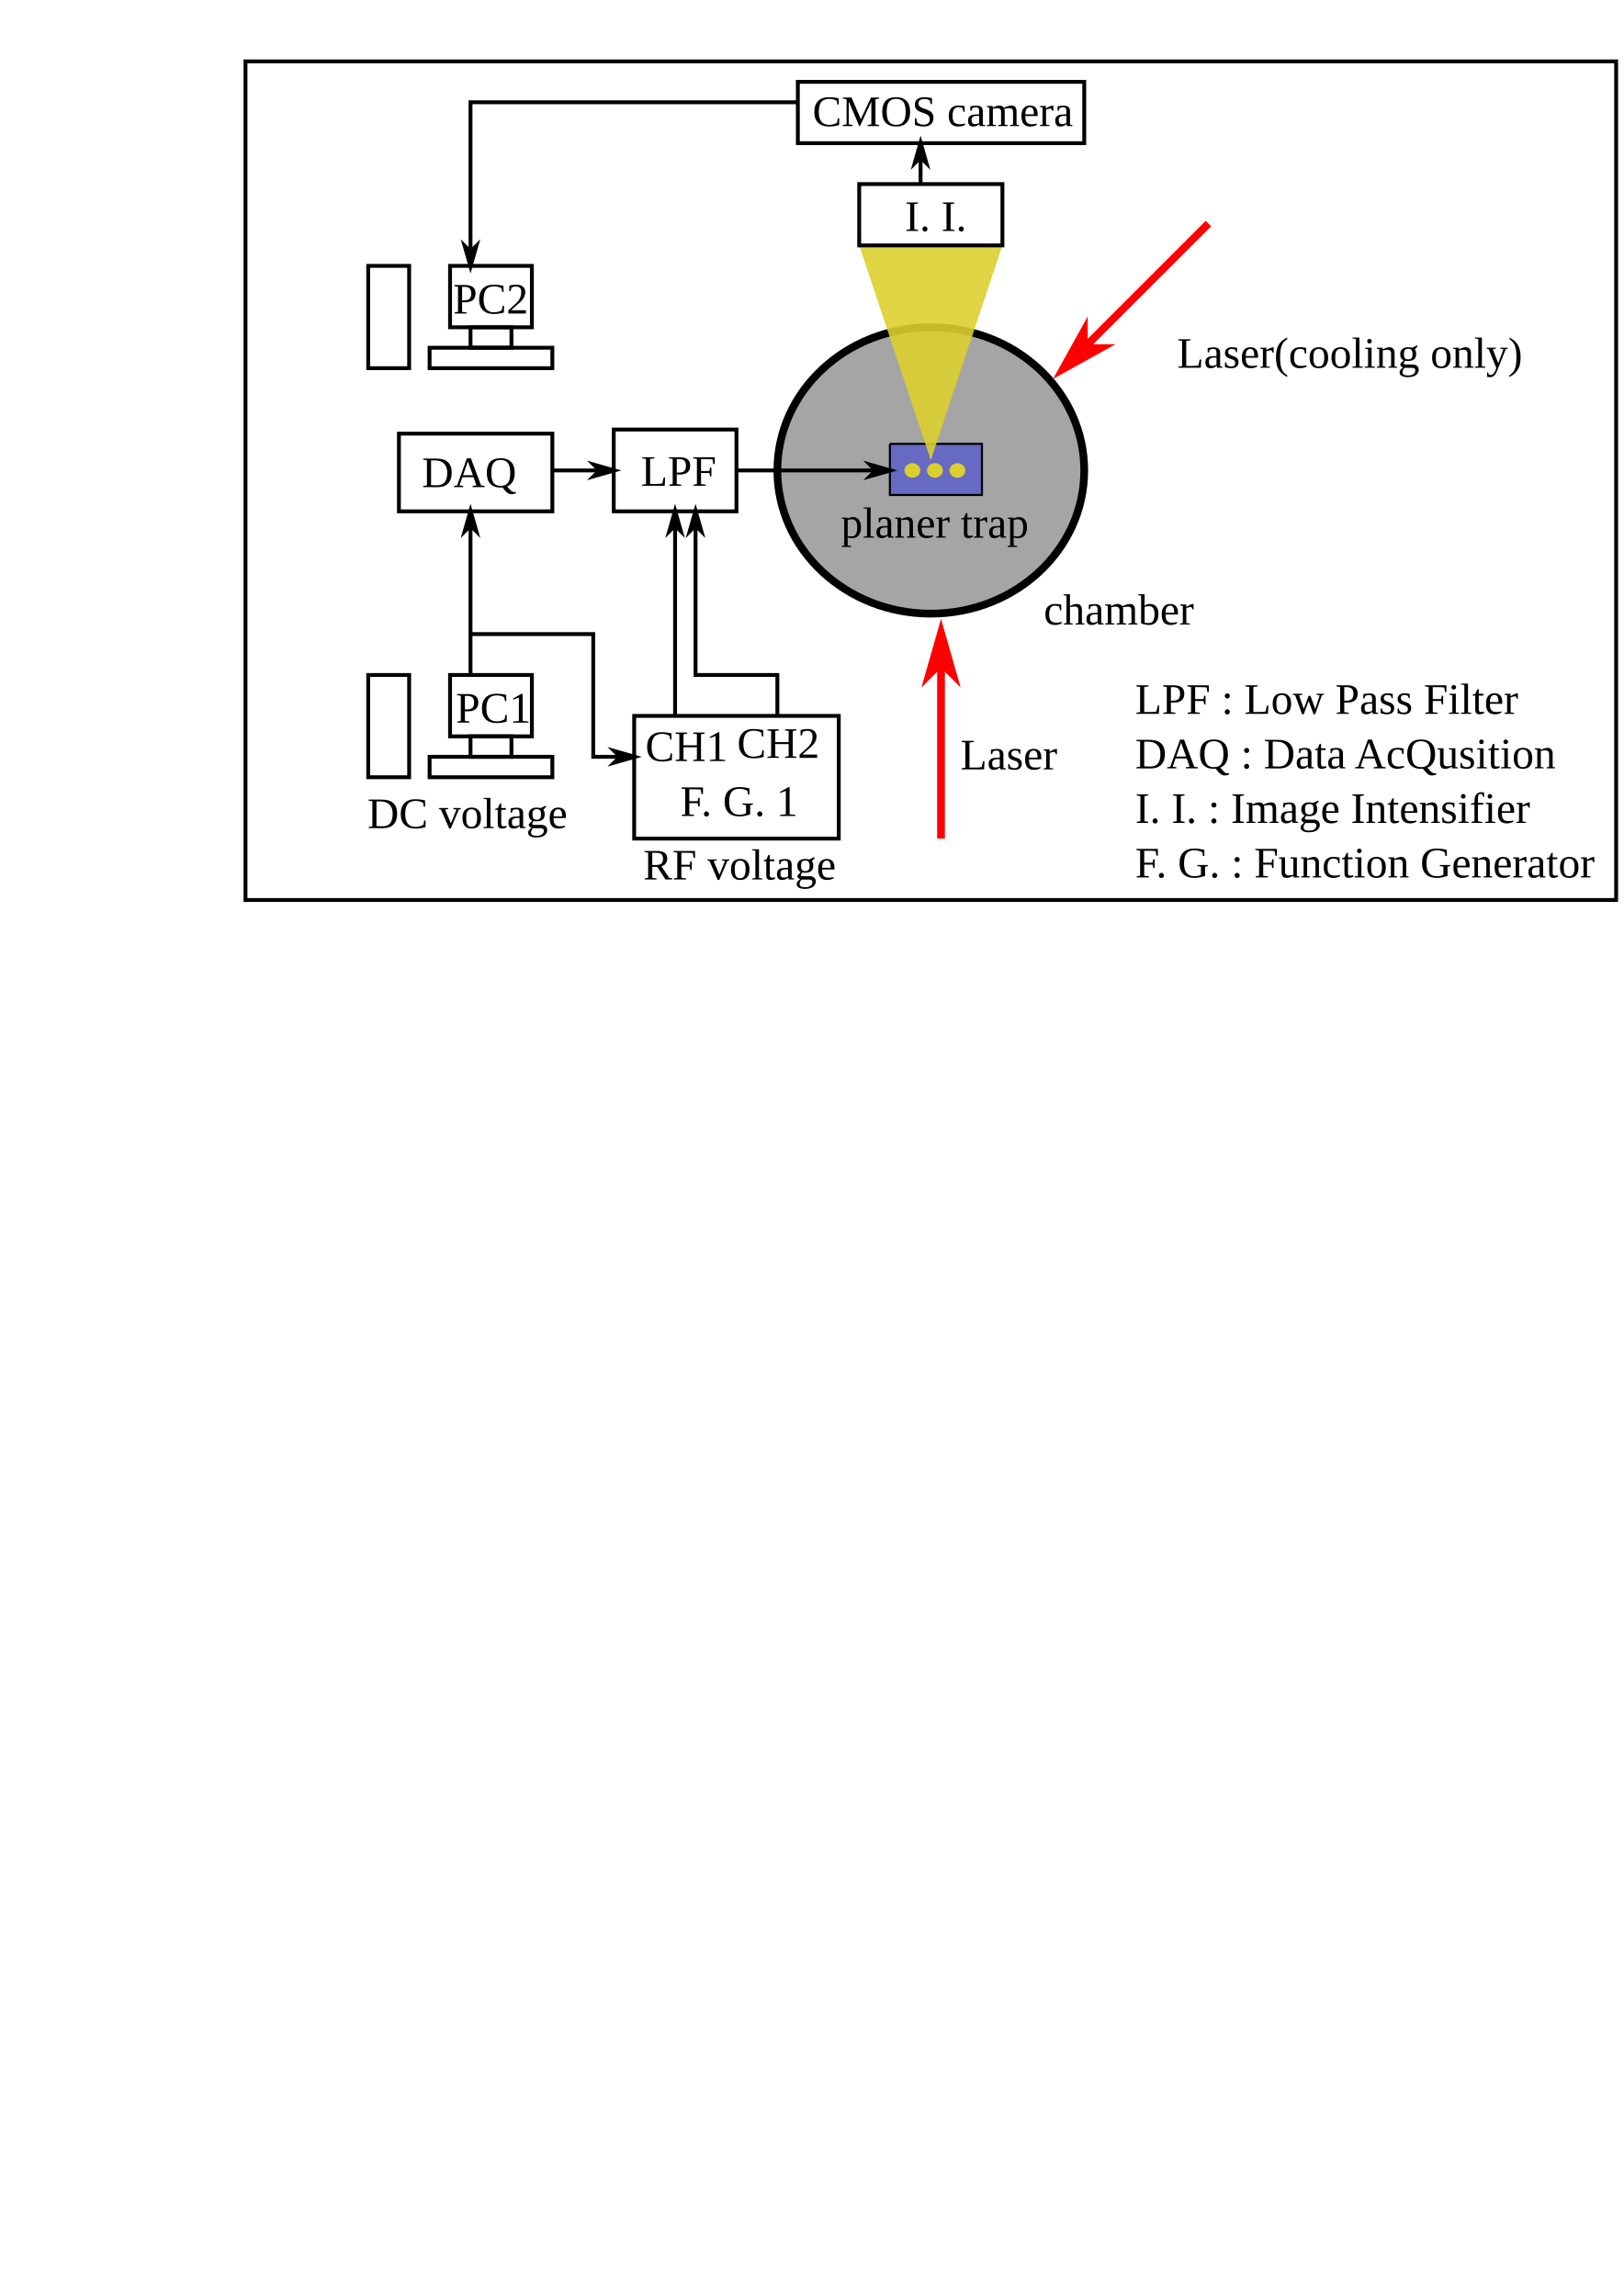
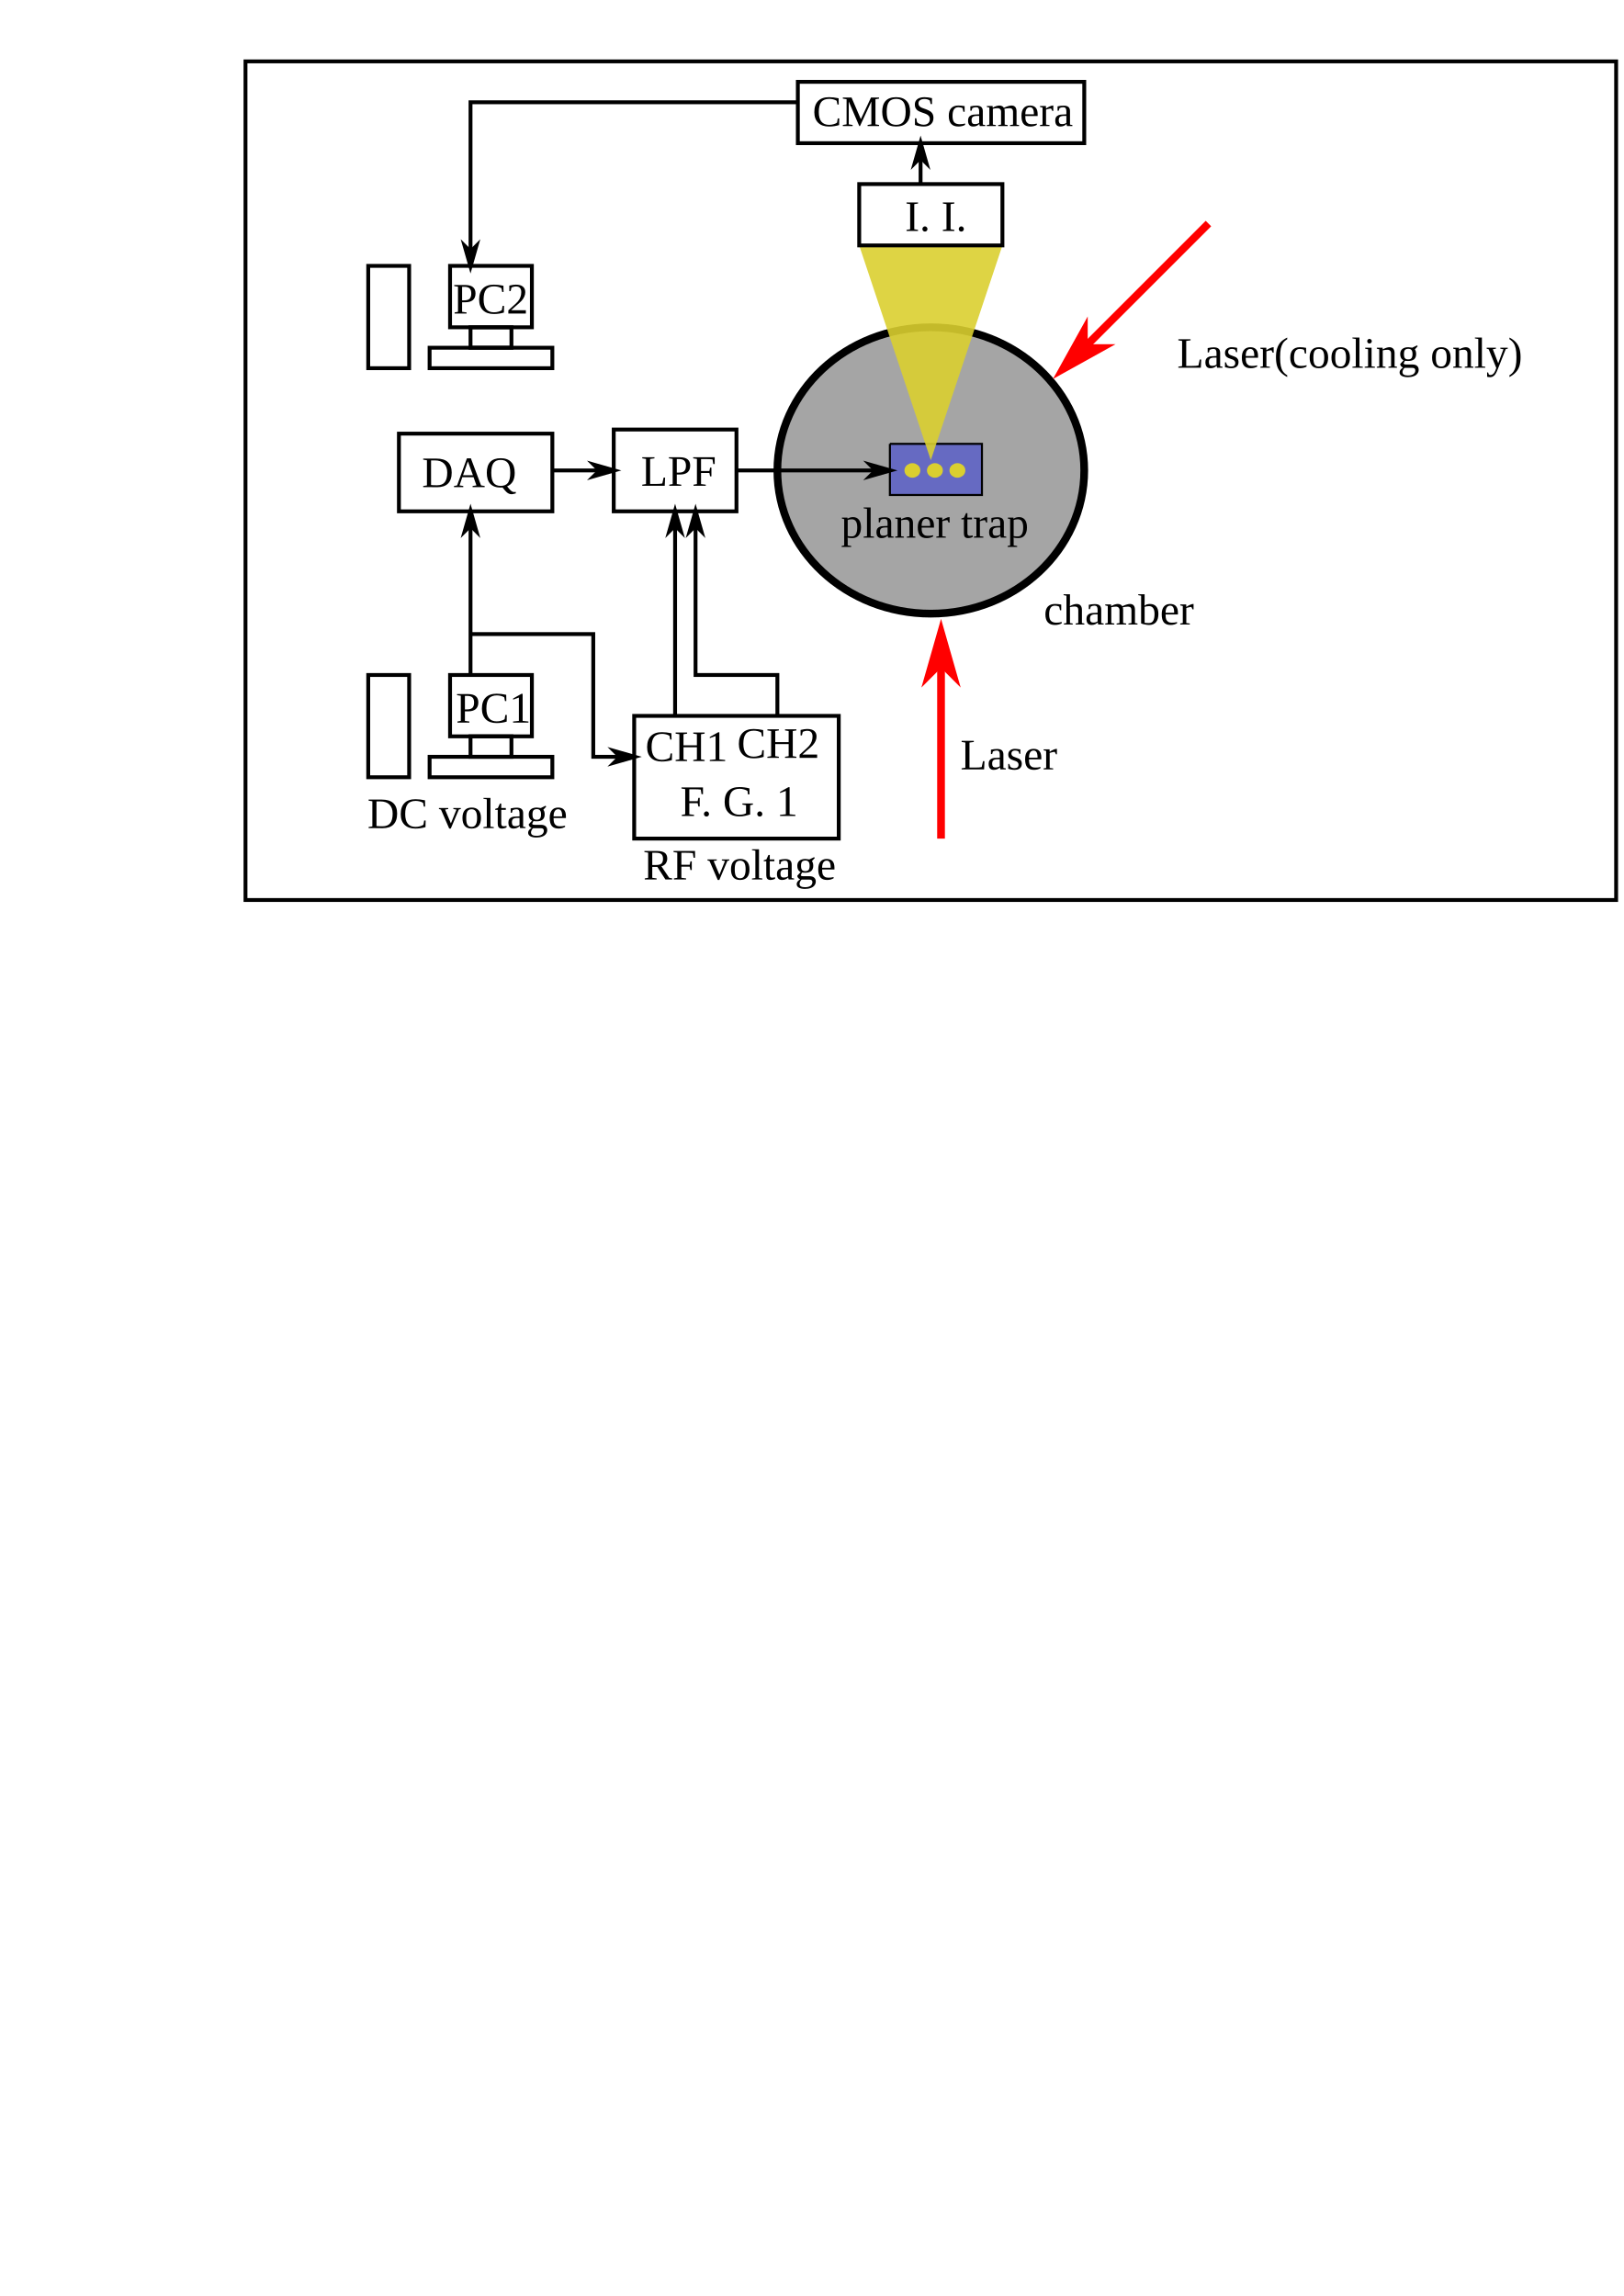
<svg xmlns="http://www.w3.org/2000/svg" width="210mm" height="297mm" viewBox="0 0 210 297" version="1.1" id="svg5">
  <defs id="defs2">
    <marker style="overflow:visible;" id="marker5354" refX="0.0" refY="0.0" orient="auto">
      <path transform="scale(0.4) rotate(180) translate(10,0)" style="fill-rule:evenodd;fill:context-stroke;stroke:context-stroke;stroke-width:1.0pt;" d="M 0.0,0.0 L 5.0,-5.0 L -12.5,0.0 L 5.0,5.0 L 0.0,0.0 z " id="path3271" />
    </marker>
    <marker style="overflow:visible" id="marker5345" refX="0.0" refY="0.0" orient="auto">
      <path transform="scale(0.4) translate(10,0)" style="fill-rule:evenodd;fill:context-stroke;stroke:context-stroke;stroke-width:1.0pt" d="M 0.0,0.0 L 5.0,-5.0 L -12.5,0.0 L 5.0,5.0 L 0.0,0.0 z " id="path5343" />
    </marker>
    <marker style="overflow:visible" id="marker3739" refX="0.0" refY="0.0" orient="auto">
      <path transform="scale(0.4) translate(10,0)" style="fill-rule:evenodd;fill:context-stroke;stroke:context-stroke;stroke-width:1.0pt" d="M 0.0,0.0 L 5.0,-5.0 L -12.5,0.0 L 5.0,5.0 L 0.0,0.0 z " id="path3737" />
    </marker>
    <marker style="overflow:visible" id="marker3558" refX="0.0" refY="0.0" orient="auto">
      <path transform="scale(0.4) translate(10,0)" style="fill-rule:evenodd;fill:context-stroke;stroke:context-stroke;stroke-width:1.0pt" d="M 0.0,0.0 L 5.0,-5.0 L -12.5,0.0 L 5.0,5.0 L 0.0,0.0 z " id="path3556" />
    </marker>
    <marker style="overflow:visible" id="Arrow1Mstart" refX="0.0" refY="0.0" orient="auto">
      <path transform="scale(0.4) translate(10,0)" style="fill-rule:evenodd;fill:context-stroke;stroke:context-stroke;stroke-width:1.0pt" d="M 0.0,0.0 L 5.0,-5.0 L -12.5,0.0 L 5.0,5.0 L 0.0,0.0 z " id="path3268" />
    </marker>
    <marker style="overflow:visible;" id="marker3540" refX="0.0" refY="0.0" orient="auto">
      <path transform="scale(0.8) rotate(180) translate(12.5,0)" style="fill-rule:evenodd;fill:context-stroke;stroke:context-stroke;stroke-width:1.0pt;" d="M 0.0,0.0 L 5.0,-5.0 L -12.5,0.0 L 5.0,5.0 L 0.0,0.0 z " id="path3538" />
    </marker>
    <marker style="overflow:visible" id="Arrow1Lstart" refX="0.0" refY="0.0" orient="auto">
      <path transform="scale(0.8) translate(12.5,0)" style="fill-rule:evenodd;fill:context-stroke;stroke:context-stroke;stroke-width:1.0pt" d="M 0.0,0.0 L 5.0,-5.0 L -12.5,0.0 L 5.0,5.0 L 0.0,0.0 z " id="path3262" />
    </marker>
    <marker style="overflow:visible;" id="Arrow1Lend" refX="0.0" refY="0.0" orient="auto">
      <path transform="scale(0.8) rotate(180) translate(12.5,0)" style="fill-rule:evenodd;fill:context-stroke;stroke:context-stroke;stroke-width:1.0pt;" d="M 0.0,0.0 L 5.0,-5.0 L -12.5,0.0 L 5.0,5.0 L 0.0,0.0 z " id="path3265" />
    </marker>
    <marker style="overflow:visible" id="Arrow1Mend" refX="0" refY="0" orient="auto">
      <path transform="matrix(-0.4,0,0,-0.4,-4,0)" style="fill:context-stroke;fill-rule:evenodd;stroke:context-stroke;stroke-width:1pt" d="M 0,0 5,-5 -12.5,0 5,5 Z" id="path17286" />
    </marker>
    <marker style="overflow:visible" id="Arrow1Mend-0" refX="0" refY="0" orient="auto">
      <path transform="matrix(-0.4,0,0,-0.4,-4,0)" style="fill:context-stroke;fill-rule:evenodd;stroke:context-stroke;stroke-width:1pt" d="M 0,0 5,-5 -12.5,0 5,5 Z" id="path17286-7" />
    </marker>
  </defs>
  <g id="layer1">
    <path style="font-variation-settings:normal;opacity:1;vector-effect:none;fill:#000000;fill-opacity:0.353;fill-rule:evenodd;stroke:#000000;stroke-width:1;stroke-linecap:butt;stroke-linejoin:miter;stroke-miterlimit:4;stroke-dasharray:none;stroke-dashoffset:0;stroke-opacity:1;stop-color:#000000;stop-opacity:1" id="path848" d="m 140.229,60.858 a 19.844,18.521 0 0 1 -19.843,18.521 19.844,18.521 0 0 1 -19.845,-18.519 19.844,18.521 0 0 1 19.841,-18.523 19.844,18.521 0 0 1 19.847,18.517" />
    <path style="fill:#666ac2;fill-opacity:1;stroke:#000000;stroke-width:0.265px;stroke-linecap:butt;stroke-linejoin:miter;stroke-opacity:1" d="m 115.094,57.415 v 6.615 h 11.906 l -1e-5,-6.615 -11.906,-1e-6" id="path1341" />
    <path style="font-variation-settings:normal;opacity:1;vector-effect:none;fill:#dacf2f;fill-opacity:1;fill-rule:evenodd;stroke:#dacf2f;stroke-width:1;stroke-linecap:butt;stroke-linejoin:miter;stroke-miterlimit:4;stroke-dasharray:none;stroke-dashoffset:0;stroke-opacity:1;stop-color:#000000;stop-opacity:1" id="path1535" d="m 118.533,60.854 a 0.529,0.441 0 0 1 -0.529,0.441 0.529,0.441 0 0 1 -0.529,-0.441 0.529,0.441 0 0 1 0.529,-0.441 0.529,0.441 0 0 1 0.529,0.441" />
    <path style="font-variation-settings:normal;opacity:1;vector-effect:none;fill:#dacf2f;fill-opacity:1;fill-rule:evenodd;stroke:#dacf2f;stroke-width:1;stroke-linecap:butt;stroke-linejoin:miter;stroke-miterlimit:4;stroke-dasharray:none;stroke-dashoffset:0;stroke-opacity:1;stop-color:#000000;stop-opacity:1" id="path1535-0" d="m 121.444,60.854 a 0.529,0.441 0 0 1 -0.529,0.441 0.529,0.441 0 0 1 -0.529,-0.441 0.529,0.441 0 0 1 0.529,-0.441 0.529,0.441 0 0 1 0.529,0.441" />
    <path style="font-variation-settings:normal;opacity:1;vector-effect:none;fill:#dacf2f;fill-opacity:1;fill-rule:evenodd;stroke:#dacf2f;stroke-width:1;stroke-linecap:butt;stroke-linejoin:miter;stroke-miterlimit:4;stroke-dasharray:none;stroke-dashoffset:0;stroke-opacity:1;stop-color:#000000;stop-opacity:1" id="path1535-0-2" d="m 124.354,60.854 a 0.529,0.441 0 0 1 -0.529,0.441 0.529,0.441 0 0 1 -0.529,-0.441 0.529,0.441 0 0 1 0.529,-0.441 0.529,0.441 0 0 1 0.529,0.441" />
    <text xml:space="preserve" style="font-size:5.644px;line-height:1.25;font-family:'Times New Roman';-inkscape-font-specification:'Times New Roman, Normal';letter-spacing:0px;stroke-width:0.265" x="108.761" y="69.55" id="text2922">
      <tspan id="tspan2920" style="stroke-width:0.265" x="108.761" y="69.55">planer trap</tspan>
    </text>
    <text xml:space="preserve" style="font-size:5.644px;line-height:1.25;font-family:'Times New Roman';-inkscape-font-specification:'Times New Roman, Normal';letter-spacing:0px;stroke-width:0.265" x="134.988" y="80.782" id="text5260">
      <tspan id="tspan5258" style="stroke-width:0.265" x="134.988" y="80.782">chamber</tspan>
    </text>
    <path style="fill:none;stroke:#000000;stroke-width:0.5;stroke-linecap:butt;stroke-linejoin:miter;stroke-miterlimit:4;stroke-dasharray:none;stroke-opacity:1;marker-start:url(#marker3739)" d="m 115.094,60.854 -19.844,0" id="path5891" />
-     <text xml:space="preserve" style="font-size:5.644px;line-height:1.25;font-family:'Times New Roman';-inkscape-font-specification:'Times New Roman, Normal';letter-spacing:0px;stroke-width:0.265" x="146.818" y="92.335" id="text6492">
-       <tspan id="tspan6490" style="stroke-width:0.265" x="146.818" y="92.335">LPF : Low Pass Filter</tspan>
-       <tspan style="stroke-width:0.265" x="146.818" y="99.39" id="tspan11108">DAQ : Data AcQusition</tspan>
-       <tspan style="stroke-width:0.265" x="146.818" y="106.446" id="tspan32457">I. I. : Image Intensifier</tspan>
-       <tspan style="stroke-width:0.265" x="146.818" y="113.502" id="tspan4463">F. G. : Function Generator</tspan>
-     </text>
    <rect style="opacity:0.999;fill:none;fill-opacity:1;stroke:#000000;stroke-width:0.5;stroke-linecap:round;stroke-opacity:1;paint-order:markers fill stroke" id="rect6926" width="15.875" height="10.583" x="79.375" y="55.562" />
    <text xml:space="preserve" style="font-size:5.644px;line-height:1.25;font-family:'Times New Roman';-inkscape-font-specification:'Times New Roman, Normal';letter-spacing:0px;stroke-width:0.265" x="82.912" y="62.837" id="text8528">
      <tspan id="tspan8526" style="stroke-width:0.265" x="82.912" y="62.837">LPF</tspan>
    </text>
    <path style="fill:none;stroke:#000000;stroke-width:0.5;stroke-linecap:butt;stroke-linejoin:miter;stroke-opacity:1;marker-start:url(#Arrow1Mstart);stroke-miterlimit:4;stroke-dasharray:none" d="m 79.375,60.854 -7.938,0" id="path5891-7" />
    <rect style="opacity:0.999;fill:none;fill-opacity:1;stroke:#000000;stroke-width:0.5;stroke-linecap:round;stroke-opacity:1;paint-order:markers fill stroke" id="rect6926-7" width="19.844" height="10.054" x="51.594" y="56.092" />
    <text xml:space="preserve" style="font-size:5.644px;line-height:1.25;font-family:'Times New Roman';-inkscape-font-specification:'Times New Roman, Normal';letter-spacing:0px;stroke-width:0.265" x="54.58" y="63.007" id="text8528-2">
      <tspan id="tspan8526-4" style="stroke-width:0.265" x="54.58" y="63.007">DAQ</tspan>
    </text>
    <rect style="opacity:0.999;fill:none;fill-opacity:1;stroke:#000000;stroke-width:0.5;stroke-linecap:round;stroke-opacity:1;paint-order:markers fill stroke" id="rect14542" width="10.583" height="7.938" x="58.208" y="87.312" />
    <rect style="opacity:0.999;fill:none;fill-opacity:1;stroke:#000000;stroke-width:0.5;stroke-linecap:round;stroke-opacity:1;paint-order:markers fill stroke" id="rect14544" width="15.875" height="2.646" x="55.562" y="97.896" />
    <path style="fill:none;stroke:#000000;stroke-width:0.5;stroke-linecap:butt;stroke-linejoin:miter;stroke-opacity:1;stroke-miterlimit:4;stroke-dasharray:none;marker-start:url(#marker3558)" d="m 60.854,66.146 0,21.167" id="path14579" />
    <rect style="opacity:0.999;fill:none;fill-opacity:1;stroke:#000000;stroke-width:0.5;stroke-linecap:round;stroke-opacity:1;paint-order:markers fill stroke" id="rect14683" width="5.292" height="2.646" x="60.854" y="95.25" />
    <rect style="opacity:0.999;fill:none;fill-opacity:1;stroke:#000000;stroke-width:0.5;stroke-linecap:round;stroke-opacity:1;paint-order:markers fill stroke" id="rect14787" width="5.292" height="13.229" x="47.625" y="87.312" />
    <text xml:space="preserve" style="font-size:5.644px;line-height:1.25;font-family:'Times New Roman';-inkscape-font-specification:'Times New Roman, Normal';letter-spacing:0px;stroke-width:0.265" x="58.956" y="93.468" id="text16534">
      <tspan id="tspan16532" style="stroke-width:0.265" x="58.956" y="93.468">PC1</tspan>
    </text>
    <rect style="opacity:0.999;fill:none;fill-opacity:1;stroke:#000000;stroke-width:0.5;stroke-linecap:round;stroke-opacity:1;paint-order:markers fill stroke" id="rect14542-9" width="10.583" height="7.938" x="58.208" y="34.396" />
    <rect style="opacity:0.999;fill:none;fill-opacity:1;stroke:#000000;stroke-width:0.5;stroke-linecap:round;stroke-opacity:1;paint-order:markers fill stroke" id="rect14544-6" width="15.875" height="2.646" x="55.562" y="44.979" />
    <rect style="opacity:0.999;fill:none;fill-opacity:1;stroke:#000000;stroke-width:0.5;stroke-linecap:round;stroke-opacity:1;paint-order:markers fill stroke" id="rect14683-9" width="5.292" height="2.646" x="60.854" y="42.333" />
    <rect style="opacity:0.999;fill:none;fill-opacity:1;stroke:#000000;stroke-width:0.5;stroke-linecap:round;stroke-opacity:1;paint-order:markers fill stroke" id="rect14787-0" width="5.292" height="13.229" x="47.625" y="34.396" />
    <text xml:space="preserve" style="font-size:5.644px;line-height:1.25;font-family:'Times New Roman';-inkscape-font-specification:'Times New Roman, Normal';letter-spacing:0px;stroke-width:0.265" x="58.595" y="40.551" id="text16534-3">
      <tspan id="tspan16532-3" style="stroke-width:0.265" x="58.595" y="40.551">PC2</tspan>
    </text>
    <path style="fill:none;stroke:#ff0000;stroke-width:1;stroke-linecap:butt;stroke-linejoin:miter;stroke-miterlimit:4;stroke-dasharray:none;stroke-opacity:1;marker-end:url(#Arrow1Mend)" d="M 121.708,108.479 V 82.021" id="path16979" />
    <path style="fill:none;stroke:#ff0000;stroke-width:1;stroke-linecap:butt;stroke-linejoin:miter;stroke-miterlimit:4;stroke-dasharray:none;stroke-opacity:1;marker-end:url(#Arrow1Mend-0)" d="M 156.292,28.916 137.583,47.625" id="path16979-2" />
    <text xml:space="preserve" style="font-size:5.644px;line-height:1.25;font-family:'Times New Roman';-inkscape-font-specification:'Times New Roman, Normal';letter-spacing:0px;stroke-width:0.265" x="152.248" y="47.57" id="text18793">
      <tspan id="tspan18791" style="stroke-width:0.265" x="152.248" y="47.57">Laser(cooling only)</tspan>
    </text>
    <text xml:space="preserve" style="font-size:5.644px;line-height:1.25;font-family:'Times New Roman';-inkscape-font-specification:'Times New Roman, Normal';letter-spacing:0px;stroke-width:0.265" x="124.213" y="99.524" id="text18793-8">
      <tspan id="tspan18791-2" style="stroke-width:0.265" x="124.213" y="99.524">Laser</tspan>
    </text>
    <path style="fill:#dacf2f;stroke:none;stroke-width:0.5;stroke-linecap:butt;stroke-linejoin:miter;stroke-opacity:1;stroke-miterlimit:4;stroke-dasharray:none;fill-opacity:0.898" d="M 111.125,31.75 120.385,59.531 129.646,31.75" id="path26171" />
    <rect style="fill:none;fill-opacity:0.353;stroke:#000000;stroke-width:0.5;stroke-linecap:round;stroke-miterlimit:4;stroke-dasharray:none;stroke-opacity:1;paint-order:markers fill stroke" id="rect27551" width="18.521" height="7.938" x="111.125" y="23.812" />
    <text xml:space="preserve" style="font-size:5.644px;line-height:1.25;font-family:'Times New Roman';-inkscape-font-specification:'Times New Roman, Normal';letter-spacing:0px;stroke-width:0.265" x="117.043" y="29.877" id="text28966">
      <tspan id="tspan28964" style="stroke-width:0.265" x="117.043" y="29.877">I. I. </tspan>
    </text>
    <rect style="fill:none;fill-opacity:0.353;stroke:#000000;stroke-width:0.5;stroke-linecap:round;stroke-miterlimit:4;stroke-dasharray:none;stroke-opacity:1;paint-order:markers fill stroke" id="rect29652" width="37.042" height="7.938" x="103.188" y="10.583" />
    <text xml:space="preserve" style="font-size:5.644px;line-height:1.25;font-family:'Times New Roman';-inkscape-font-specification:'Times New Roman, Normal';letter-spacing:0px;stroke-width:0.265" x="105.086" y="16.307" id="text30800">
      <tspan id="tspan30798" style="stroke-width:0.265" x="105.086" y="16.307">CMOS camera</tspan>
    </text>
    <path style="fill:none;stroke:#000000;stroke-width:0.5;stroke-linecap:butt;stroke-linejoin:miter;stroke-miterlimit:4;stroke-dasharray:none;stroke-opacity:1;marker-end:url(#Arrow1Mend-0)" d="m 119.062,23.812 1e-5,-5.292" id="path31575" />
    <path style="fill:none;stroke:#000000;stroke-width:0.5;stroke-linecap:butt;stroke-linejoin:miter;stroke-miterlimit:4;stroke-dasharray:none;stroke-opacity:1;marker-end:url(#marker5354)" d="M 103.188,13.229 H 60.854 l 0,21.167" id="path31577" />
    <rect style="fill:none;fill-opacity:0.353;stroke:#000000;stroke-width:0.5;stroke-linecap:round;stroke-miterlimit:4;stroke-dasharray:none;stroke-opacity:1;paint-order:markers fill stroke" id="rect32945" width="177.271" height="108.479" x="31.75" y="7.938" />
    <text xml:space="preserve" style="font-size:5.644px;line-height:1.25;font-family:'Times New Roman';-inkscape-font-specification:'Times New Roman, Normal';letter-spacing:0px;stroke-width:0.265" x="47.521" y="107.121" id="text7577">
      <tspan id="tspan7575" style="stroke-width:0.265" x="47.521" y="107.121">DC voltage</tspan>
    </text>
    <text xml:space="preserve" style="font-size:5.644px;line-height:1.25;font-family:'Times New Roman';-inkscape-font-specification:'Times New Roman, Normal';letter-spacing:0px;stroke-width:0.265" x="83.188" y="113.763" id="text7577-7">
      <tspan id="tspan7575-7" style="stroke-width:0.265" x="83.188" y="113.763">RF voltage</tspan>
    </text>
    <rect style="opacity:0.999;fill:none;fill-opacity:1;stroke:#000000;stroke-width:0.5;stroke-linecap:round;stroke-opacity:1;paint-order:markers fill stroke;stroke-miterlimit:4;stroke-dasharray:none" id="rect6926-7-8-0" width="26.458" height="15.875" x="82.021" y="92.604" />
    <text xml:space="preserve" style="font-size:5.644px;line-height:1.25;font-family:'Times New Roman';-inkscape-font-specification:'Times New Roman, Normal';letter-spacing:0px;stroke-width:0.265" x="87.981" y="105.549" id="text1890-6">
      <tspan id="tspan1888-7" style="stroke-width:0.265" x="87.981" y="105.549">F. G. 1</tspan>
    </text>
    <path style="fill:none;stroke:#000000;stroke-width:0.5;stroke-linecap:butt;stroke-linejoin:miter;stroke-opacity:1;stroke-miterlimit:4;stroke-dasharray:none;marker-end:url(#marker5354)" d="M 87.312,92.604 V 66.146" id="path13416" />
    <path style="fill:none;stroke:#000000;stroke-width:0.5;stroke-linecap:butt;stroke-linejoin:miter;stroke-opacity:1;stroke-miterlimit:4;stroke-dasharray:none;marker-end:url(#marker5354)" d="m 60.854,82.021 h 15.875 v 15.875 h 5.292" id="path15031" />
    <text xml:space="preserve" style="font-size:5.644px;line-height:1.25;font-family:'Times New Roman';-inkscape-font-specification:'Times New Roman, Normal';letter-spacing:0px;stroke-width:0.265" x="83.462" y="98.448" id="text15995">
      <tspan id="tspan15993" style="stroke-width:0.265" x="83.462" y="98.448">CH1</tspan>
    </text>
    <text xml:space="preserve" style="font-size:5.644px;line-height:1.25;font-family:'Times New Roman';-inkscape-font-specification:'Times New Roman, Normal';letter-spacing:0px;stroke-width:0.265" x="95.329" y="98.029" id="text15995-7">
      <tspan id="tspan15993-9" style="stroke-width:0.265" x="95.329" y="98.029">CH2</tspan>
    </text>
    <path style="fill:none;stroke:#000000;stroke-width:0.5;stroke-linecap:butt;stroke-linejoin:miter;stroke-opacity:1;stroke-miterlimit:4;stroke-dasharray:none;marker-start:url(#marker5345)" d="m 89.958,66.146 v 21.167 h 10.583 v 5.292" id="path17856" />
  </g>
</svg>
